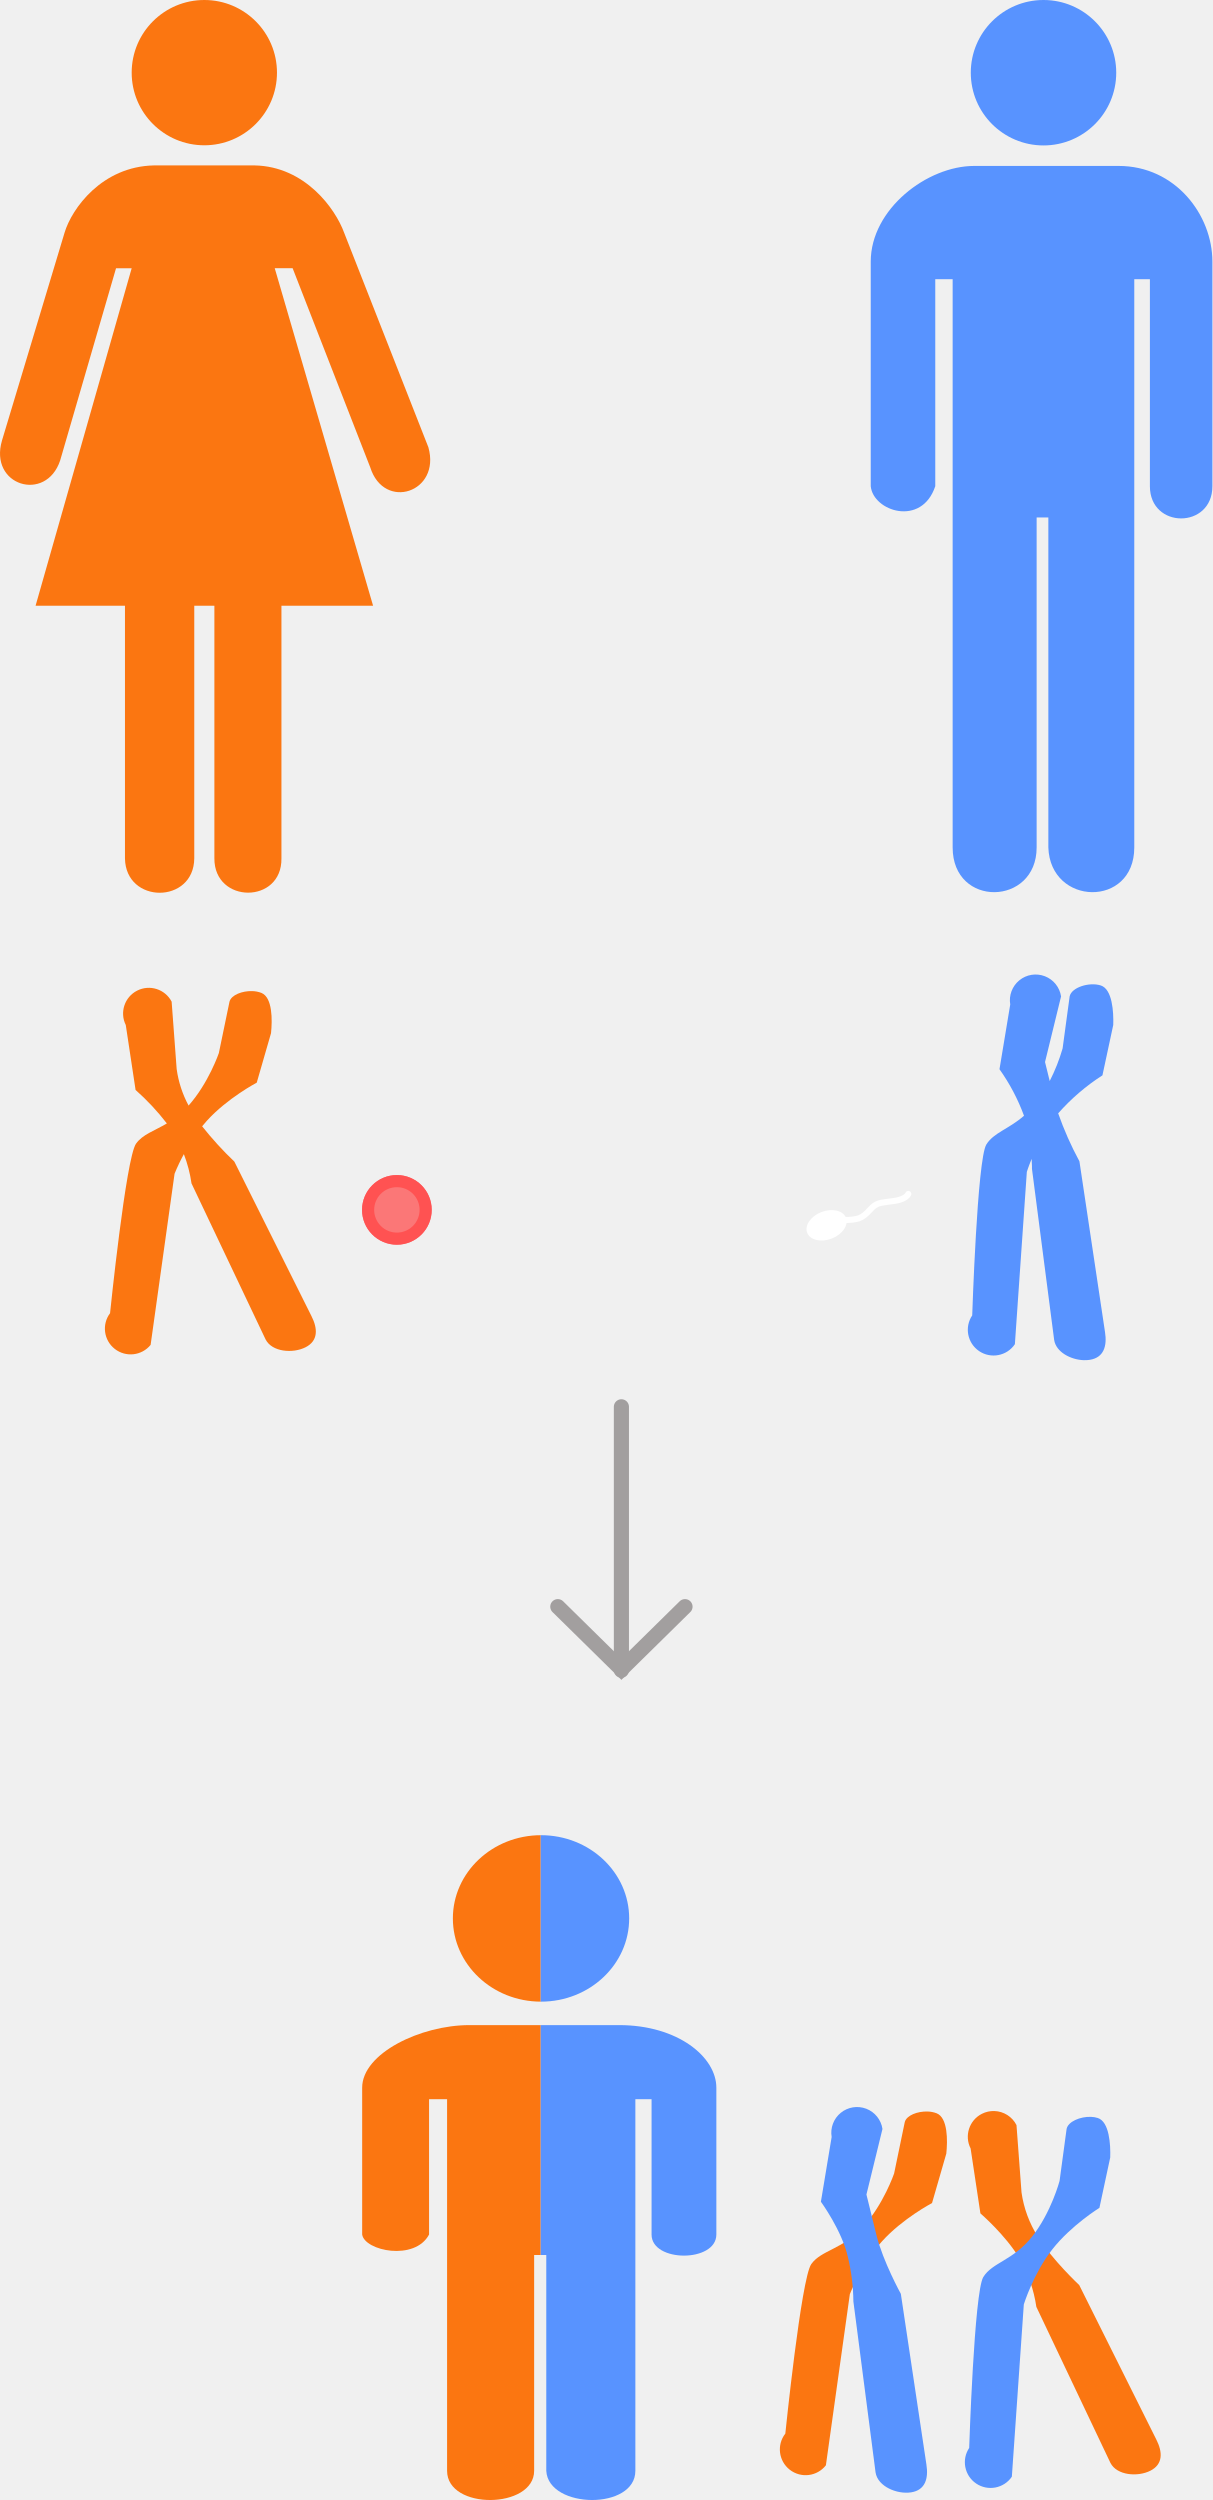
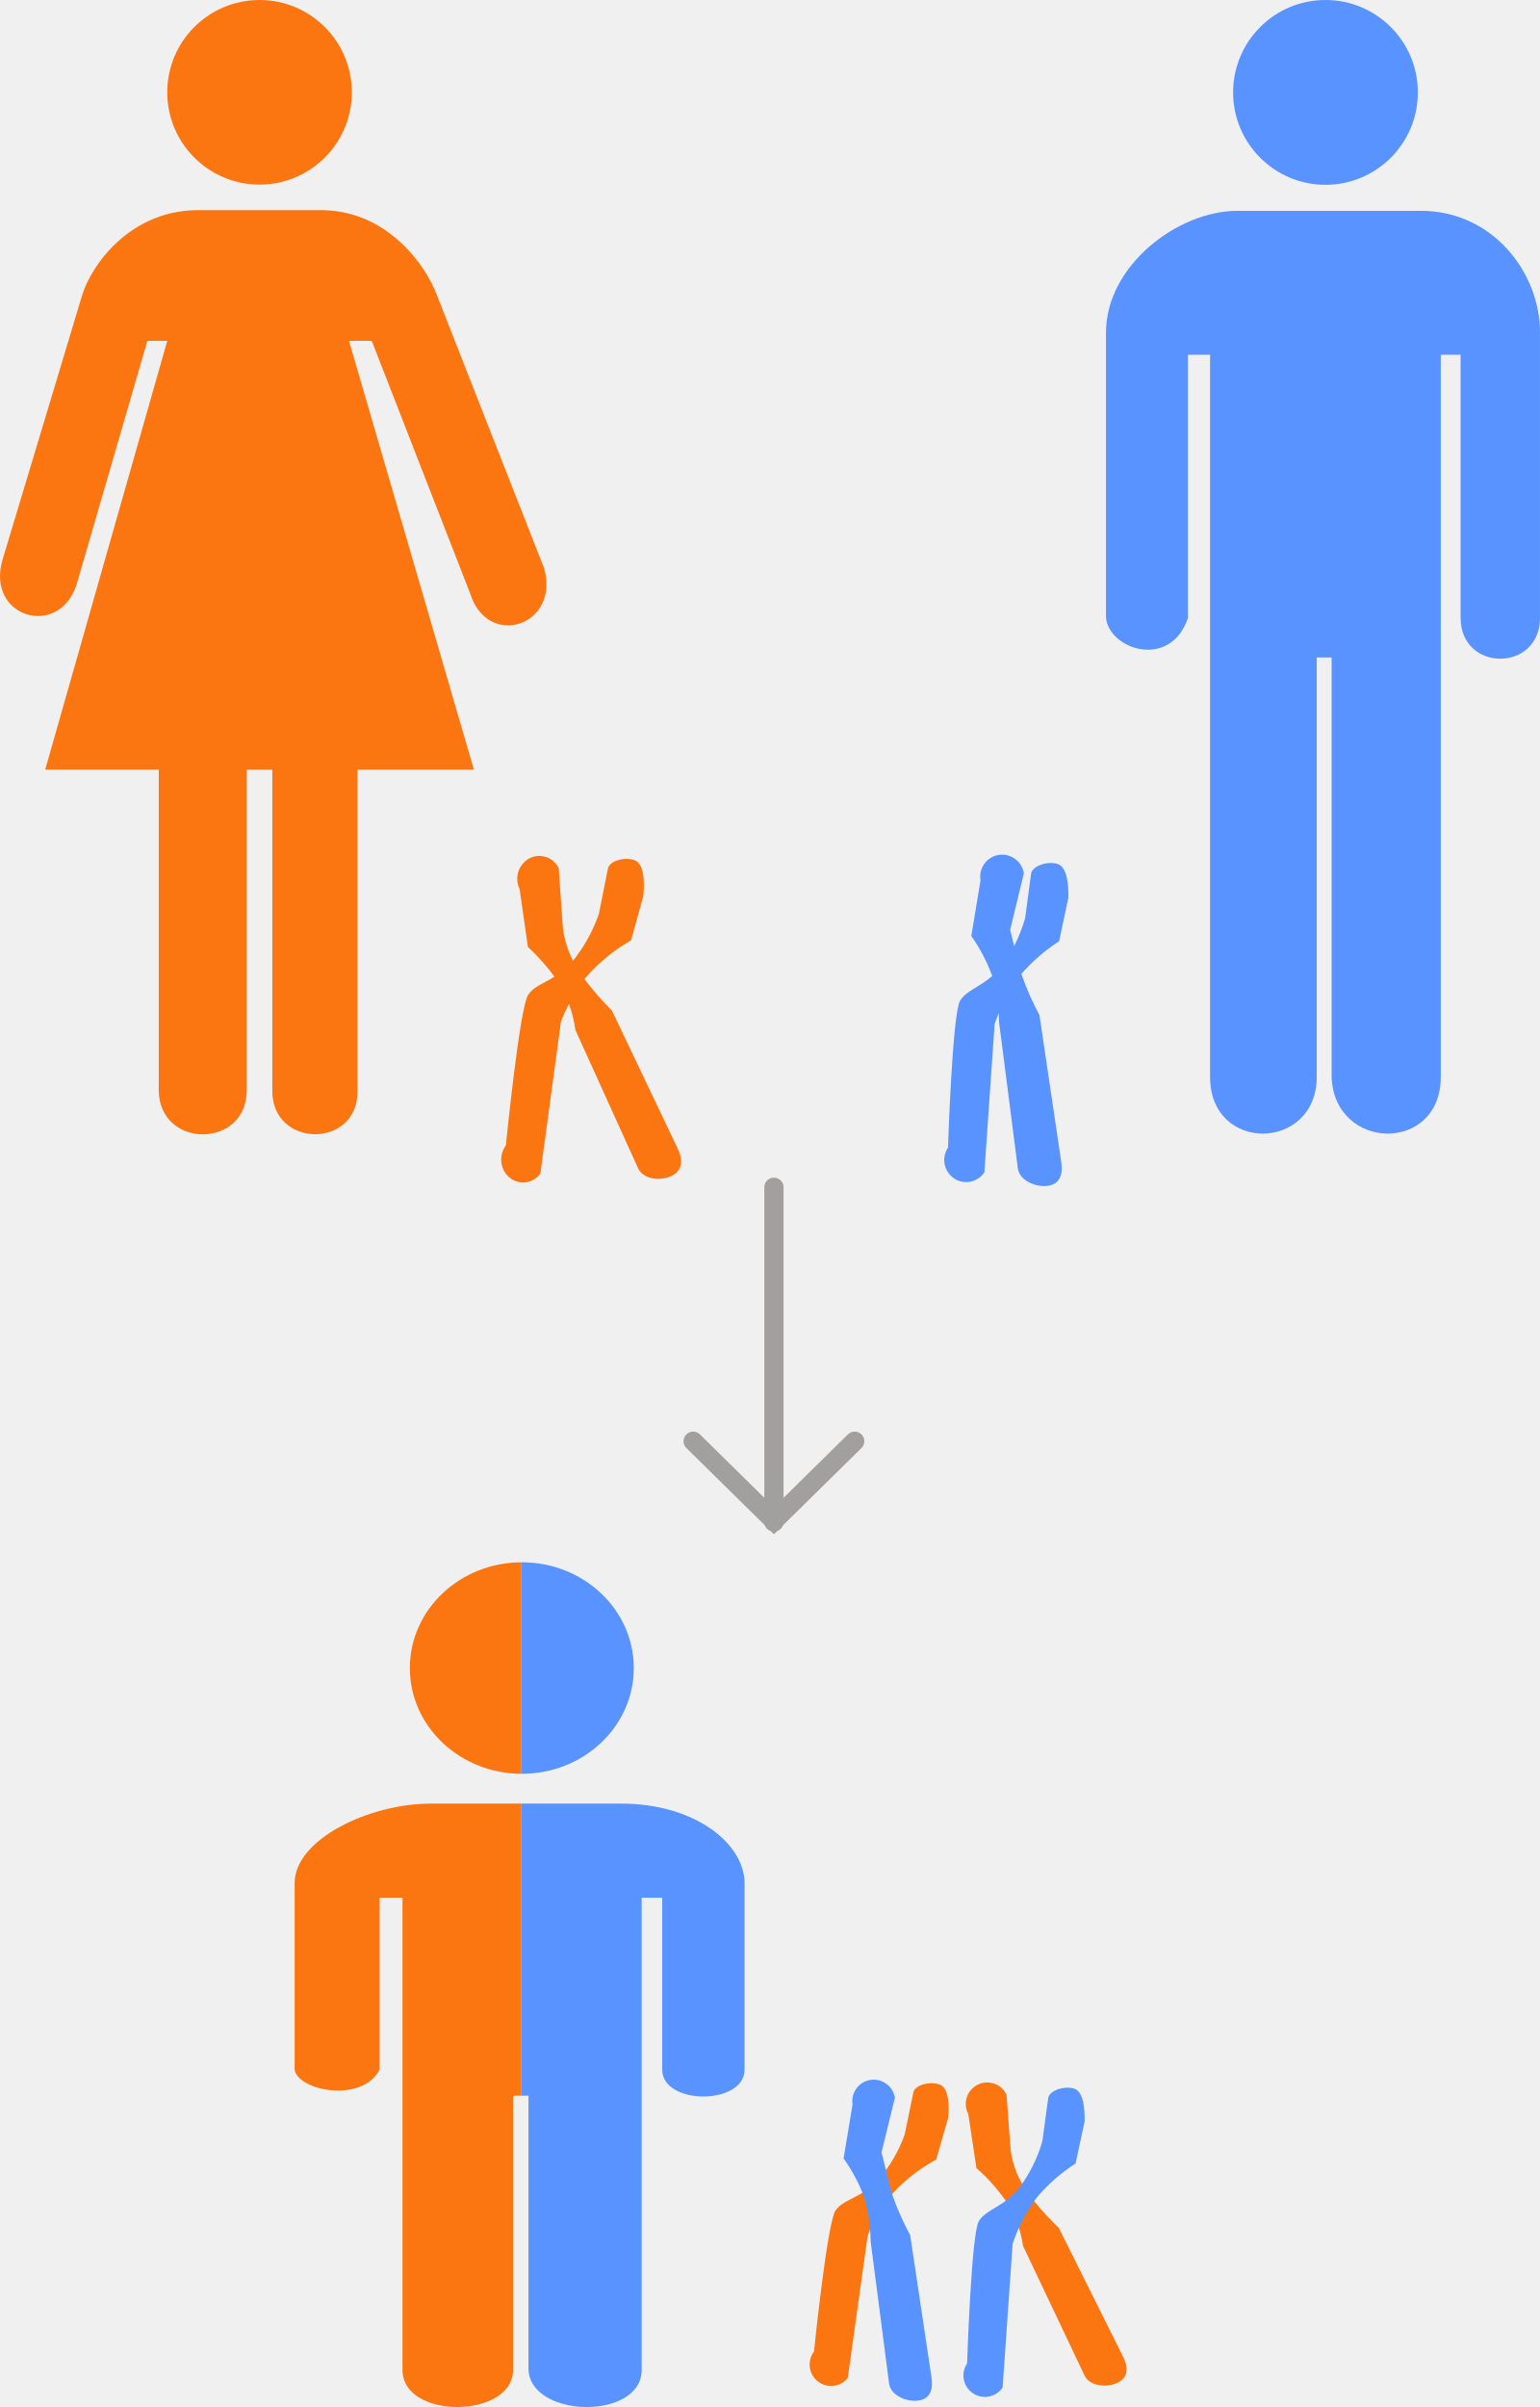
- <svg xmlns="http://www.w3.org/2000/svg" width="400.374" height="825.591" viewBox="0 0 400.374 825.591">
+ <svg xmlns="http://www.w3.org/2000/svg" width="400.374" height="625.591" viewBox="0 0 400.374 625.591">
  <defs>
    <style>
      .cls-1 {
        fill: #acacab;
      }

      .cls-2 {
        fill: #5893ff;
      }

      .cls-3 {
        fill: #fb7611;
      }

-       .cls-10, .cls-4, .cls-8 {
+       .cls-4 {
        fill: none;
-       }
- 
-       .cls-4 {
        stroke: #a29f9f;
+         stroke-linecap: round;
        stroke-width: 5px;
-       }
- 
-       .cls-4, .cls-8 {
-         stroke-linecap: round;
      }

      .cls-5 {
        clip-path: url(#clip-path);
-       }
- 
-       .cls-6 {
-         fill: rgba(255,82,82,0.76);
-         stroke: #ff5252;
-         stroke-width: 4px;
-       }
- 
-       .cls-7 {
-         fill: #fff;
-       }
- 
-       .cls-8 {
-         stroke: #fff;
-         stroke-width: 2px;
-       }
- 
-       .cls-9 {
-         stroke: none;
      }
    </style>
    <clipPath id="clip-path">
      <path id="Union_11" data-name="Union 11" class="cls-1" d="M60.8,209.9v-71.27H56.792V209.9c0,12.651-28.75,13.073-28.75,0V87.176H22.092v44.7c-4.68,8.856-21.274,5.409-22.092,0v-48.5C0,72.026,19.351,62.717,35.4,62.717H84.872c19.389,0,32.092,10.542,32.092,20.664v48.5c0,9.278-21.395,9.278-21.395,0v-44.7H90.221V209.9c0,6.483-7.07,9.647-14.279,9.647C68.613,219.543,61.14,216.273,60.8,209.9ZM29.954,27.485C29.954,12.305,42.987,0,59.064,0s29.11,12.305,29.11,27.485S75.141,54.97,59.064,54.97,29.954,42.665,29.954,27.485Z" transform="translate(1026.037 711)" />
    </clipPath>
  </defs>
  <g id="h5-erfenvangenen-svg" transform="translate(-998.436 -113.952)">
    <g id="man-woman_icon" data-name="man-woman icon" transform="translate(1285.985 113.952)">
      <ellipse id="Ellipse_176" data-name="Ellipse 176" class="cls-2" cx="24.015" cy="24.015" rx="24.015" ry="24.015" transform="translate(33.041 0)" />
      <path id="Path_165" data-name="Path 165" class="cls-2" d="M402.894-372.983v-74.166c0-15.478-12.253-31.6-30.956-31.6H324.214c-15.478,0-34.145,14.237-34.145,31.6v74.166c.789,8.271,16.8,13.543,21.31,0v-68.361h5.741v187.672c0,19.992,27.732,19.348,27.732,0V-362.665h3.87v108.991c.645,19.348,28.376,19.992,28.376,0V-441.345h5.159v68.361C382.257-358.8,402.894-358.8,402.894-372.983Z" transform="translate(-290.069 533.547)" />
    </g>
    <g id="man-woman_icon-2" data-name="man-woman icon" transform="translate(998.436 113.952)">
      <ellipse id="Ellipse_175" data-name="Ellipse 175" class="cls-3" cx="23.99" cy="23.99" rx="23.99" ry="23.99" transform="translate(43.486 0)" />
      <path id="Path_164" data-name="Path 164" class="cls-3" d="M79.187-323.215V-239.8c-.126,15.155-22.683,15.155-22.883,0v-83.411H26.778l31.741-111.46H53.351L34.9-371.194c-4.665,14.04-23.65,8.356-19.192-6.643l20.668-68.648c2.377-7.883,12.312-21.8,29.526-22.144H99.117c16.718.34,26.694,14.379,29.526,22.144L156.5-375.539c4.193,14.925-14.642,21.052-19.192,6.643l-25.637-65.78H105.76l32.479,111.46H107.975V-239.8c.236,15.155-22.233,15.08-22.145,0v-83.411Z" transform="translate(-15.033 523.253)" />
    </g>
-     <path id="ch2-1" class="cls-3" d="M19.652,123.7c-3.763-1.363-3.948-8.9-3.646-13.186l4.145-16.5s9.545-5.449,16.062-13.2c.5-.6.986-1.208,1.452-1.827A112.505,112.505,0,0,0,26.628,67.707L-.594,17.623C-2.87,13.517-3.129,9.536.977,7.259S12,5.276,14.273,9.382L40.514,60.01a44.52,44.52,0,0,0,2.861,9.58,63,63,0,0,0,2.847-6.58L52.151,6.253A8.5,8.5,0,0,1,65.9,16.246s-3.457,51.478-6.617,56.246c-2.085,3.147-5.78,4.357-9.942,7.033a80.268,80.268,0,0,0,10.712,10.69l3.983,21.316a8.5,8.5,0,0,1-14.868,8.241L46.735,97.6A35.77,35.77,0,0,0,42.38,85.673c-6.356,7.668-9.385,17.671-9.385,17.671L30.069,120.46c-.528,2.226-4.081,3.722-7.409,3.722A8.93,8.93,0,0,1,19.652,123.7Z" transform="translate(1100.076 566.15) rotate(-178)" />
-     <path id="ch2-1-2" data-name="ch2-1" class="cls-2" d="M5,.185C.388,1.08-.6,4.947.3,9.555L10.713,65.6a109.121,109.121,0,0,1,7.573,15.6A69.867,69.867,0,0,1,4.112,94.26L1.127,111.012c0,4.292.709,11.8,4.557,12.9s9.677-.982,10.167-3.959l1.725-17.278a60.732,60.732,0,0,1,3.88-10.908c1.163,4.089,1.766,6.224,1.766,6.224l-4.534,21.841a8.5,8.5,0,1,0,16.687-3.244l2.8-21.5A65.086,65.086,0,0,1,29.54,80.007c4.96-4.631,9.836-5.927,12.111-9.942,2.82-4.978,2.678-56.572,2.678-56.572A8.5,8.5,0,0,0,29.911,4.483L27.957,61.515s-.469,1.734-1.436,4.343c-.215-2.094-.223-3.287-.223-3.287L16.987,6.312C16.215,2.342,11.294,0,7,0A10.536,10.536,0,0,0,5,.185Z" transform="matrix(-0.999, -0.035, 0.035, -0.999, 1363.311, 563.377)" />
-     <g id="Group_17" data-name="Group 17" transform="translate(134 -4)">
-       <path id="ch2-1-3" data-name="ch2-1" class="cls-3" d="M-59.8,122.578l-2.437-22.172a36.84,36.84,0,0,0-5.9-14.417C-73.156,78.515-82.34,70.511-82.34,70.511l-27.223-50.084c-2.275-4.106-2.534-8.087,1.571-10.364s11.021-1.984,13.3,2.122l26.241,50.629a44.954,44.954,0,0,0,6.125,15.809c4.886,7.551,13.417,14.4,13.417,14.4l3.982,21.317a8.5,8.5,0,0,1-3.313,11.555,8.464,8.464,0,0,1-4.113,1.067A8.5,8.5,0,0,1-59.8,122.578Zm26.48,2.972c-3.763-1.363-3.948-8.9-3.646-13.185l4.145-16.5s9.545-5.448,16.062-13.2,10.01-17.8,10.01-17.8L-.817,8.1A8.5,8.5,0,0,1,12.936,18.1S9.479,69.574,6.319,74.343-3.7,79.432-10.27,87.144s-9.7,18.049-9.7,18.049L-22.9,122.31c-.528,2.225-4.081,3.722-7.408,3.722A8.925,8.925,0,0,1-33.316,125.55Z" transform="translate(1136.076 940.15) rotate(-178)" />
-       <path id="ch2-1-4" data-name="ch2-1" class="cls-2" d="M76.652,117.807l4.534-21.841s-1.3-4.618-3.775-13.279-8.733-19.111-8.733-19.111L58.264,7.531c-.9-4.608.089-8.475,4.7-9.371S74.056-.32,74.952,4.288l9.311,56.26a64.749,64.749,0,0,0,2.353,14.66C88.929,83.9,96.138,93.06,96.138,93.06l-2.8,21.5a8.5,8.5,0,1,1-16.687,3.244Zm-70.968,6.1c-3.848-1.1-4.559-8.607-4.557-12.9L4.111,94.26s9.141-6.1,15.1-14.287,8.744-18.458,8.744-18.458L29.912,4.484a8.5,8.5,0,0,1,14.417,9.008s.141,51.594-2.678,56.572S32.015,75.839,26,83.993s-8.42,18.681-8.42,18.681l-1.724,17.278c-.4,2.427-4.344,4.257-7.874,4.256A8.415,8.415,0,0,1,5.684,123.911Z" transform="matrix(-0.999, -0.035, 0.035, -0.999, 1228.311, 941.377)" />
+     <path id="ch2-1" class="cls-3" d="M12.437,87.412c-2.522-.954-2.646-6.233-2.444-9.23L12.772,66.63a46.146,46.146,0,0,0,10.766-9.239c.337-.418.661-.846.974-1.279a77.193,77.193,0,0,0-7.4-7.9L-1.133,13.16C-2.658,10.286-2.832,7.5-.08,5.906S7.307,4.518,8.832,7.392L26.421,42.83a32.239,32.239,0,0,0,1.918,6.706,45.181,45.181,0,0,0,1.908-4.606L34.221,5.2a5.542,5.542,0,0,1,7.958-1.316,6.123,6.123,0,0,1,1.26,8.311S41.122,48.23,39,51.568c-1.4,2.2-3.874,3.05-6.664,4.923a54.966,54.966,0,0,0,7.18,7.483l2.67,14.921a6.09,6.09,0,0,1-2.221,8.088,5.572,5.572,0,0,1-7.744-2.319L30.591,69.143a25.8,25.8,0,0,0-2.919-8.349,41.186,41.186,0,0,0-6.291,12.369L19.42,85.143c-.354,1.558-2.735,2.606-4.966,2.606A5.755,5.755,0,0,1,12.437,87.412Z" transform="translate(1172.94 425.379) rotate(-178)" />
+     <path id="ch2-1-2" data-name="ch2-1" class="cls-2" d="M3.354.125C.261.731-.4,3.347.2,6.464L7.191,44.375a74.046,74.046,0,0,1,5.083,10.552A47.016,47.016,0,0,1,2.76,63.76l-2,11.332c0,2.9.476,7.984,3.059,8.725s6.5-.664,6.824-2.678L11.8,69.452a41.3,41.3,0,0,1,2.6-7.378c.78,2.766,1.185,4.21,1.185,4.21L12.543,81.058a5.707,5.707,0,1,0,11.2-2.194l1.879-14.546a44.1,44.1,0,0,1-5.795-10.2c3.329-3.133,6.6-4.009,8.129-6.725,1.893-3.367,1.8-38.267,1.8-38.267A5.776,5.776,0,0,0,27.938,1.2a5.68,5.68,0,0,0-7.862,1.829L18.765,41.611s-.315,1.173-.964,2.938c-.144-1.417-.15-2.223-.15-2.223L11.4,4.269C10.884,1.584,7.581,0,4.7,0A7.019,7.019,0,0,0,3.354.125Z" transform="matrix(-0.999, -0.035, 0.035, -0.999, 1274.311, 422.377)" />
+     <g id="Group_17" data-name="Group 17" transform="translate(87 -159)">
+       <path id="ch2-1-3" data-name="ch2-1" class="cls-3" d="M33.7,77.356,32.1,62.818a24.155,24.155,0,0,0-3.866-9.453c-3.3-4.9-9.318-10.148-9.318-10.148L1.071,10.379c-1.492-2.692-1.662-5.3,1.03-6.8s7.226-1.3,8.718,1.391l17.206,33.2a29.475,29.475,0,0,0,4.016,10.366,47.9,47.9,0,0,0,8.8,9.439l2.611,13.977a5.573,5.573,0,1,1-9.748,5.4ZM51.063,79.3c-2.467-.893-2.589-5.838-2.391-8.645l2.718-10.821a44.754,44.754,0,0,0,10.532-8.654,42.244,42.244,0,0,0,6.563-11.673L72.372,2.3A5.573,5.573,0,0,1,81.389,8.85S79.123,42.6,77.051,45.729s-6.567,3.337-10.877,8.394a37.641,37.641,0,0,0-6.362,11.834L57.894,77.18c-.346,1.459-2.676,2.44-4.857,2.44A5.852,5.852,0,0,1,51.063,79.3Z" transform="translate(1204.09 895.817) rotate(-178)" />
+       <path id="ch2-1-4" data-name="ch2-1" class="cls-2" d="M49.519,78.57l2.973-14.321s-.855-3.028-2.475-8.706-5.726-12.53-5.726-12.53L37.463,6.265c-.587-3.021.058-5.557,3.08-6.144s7.274,1,7.862,4.017L54.51,41.026a42.454,42.454,0,0,0,1.543,9.612c1.517,5.7,6.243,11.705,6.243,11.705l-1.835,14.1A5.573,5.573,0,1,1,49.519,78.57Zm-46.531,4C.464,81.853,0,76.929,0,74.115L1.956,63.13a44.759,44.759,0,0,0,9.9-9.367,42.253,42.253,0,0,0,5.733-12.1L18.873,4.267a5.573,5.573,0,0,1,9.453,5.906S28.418,44,26.57,47.266,20.252,51.053,16.305,56.4a37.645,37.645,0,0,0-5.521,12.249L9.653,79.976c-.262,1.591-2.848,2.791-5.163,2.791A5.517,5.517,0,0,1,2.988,82.572Z" transform="matrix(-0.999, -0.035, 0.035, -0.999, 1190.812, 898.391)" />
    </g>
-     <g id="Group_16" data-name="Group 16" transform="translate(-169.575 1055.86) rotate(-41)">
+     <g id="Group_16" data-name="Group 16" transform="translate(-173.575 899.86) rotate(-41)">
      <line id="Line_52" data-name="Line 52" class="cls-4" x2="87" transform="translate(1292.461 606.33) rotate(-49)" />
      <path id="Path_163" data-name="Path 163" class="cls-4" d="M0,0-20.667,21,0,42" transform="translate(1290.39 576.704) rotate(-49)" />
    </g>
-     <g id="Mask_Group_5" data-name="Mask Group 5" class="cls-5" transform="translate(92 9)">
+     <g id="Mask_Group_5" data-name="Mask Group 5" class="cls-5" transform="translate(49 -191)">
      <rect id="Rectangle_111" data-name="Rectangle 111" class="cls-3" width="59" height="229" transform="translate(1026 704)" />
      <rect id="Rectangle_112" data-name="Rectangle 112" class="cls-2" width="59" height="229" transform="translate(1085 704)" />
    </g>
-     <g id="Ellipse_177" data-name="Ellipse 177" class="cls-6" transform="translate(1118 502)">
-       <circle class="cls-9" cx="11.5" cy="11.5" r="11.5" />
-       <circle class="cls-10" cx="11.5" cy="11.5" r="9.5" />
-     </g>
-     <ellipse id="Ellipse_178" data-name="Ellipse 178" class="cls-7" cx="6.864" cy="4.696" rx="6.864" ry="4.696" transform="translate(1263.314 516.669) rotate(-21)" />
-     <path id="Path_170" data-name="Path 170" class="cls-8" d="M0,.579l1.983.529A15.4,15.4,0,0,0,6.408,2.252c3.183,0,4.774-2.039,7.261-2.238,1.788-.165,5.438,1.2,7.51,1.343,2.631.176,3.385-.778,3.385-.778" transform="translate(1275.245 516.5) rotate(-21)" />
  </g>
</svg>
